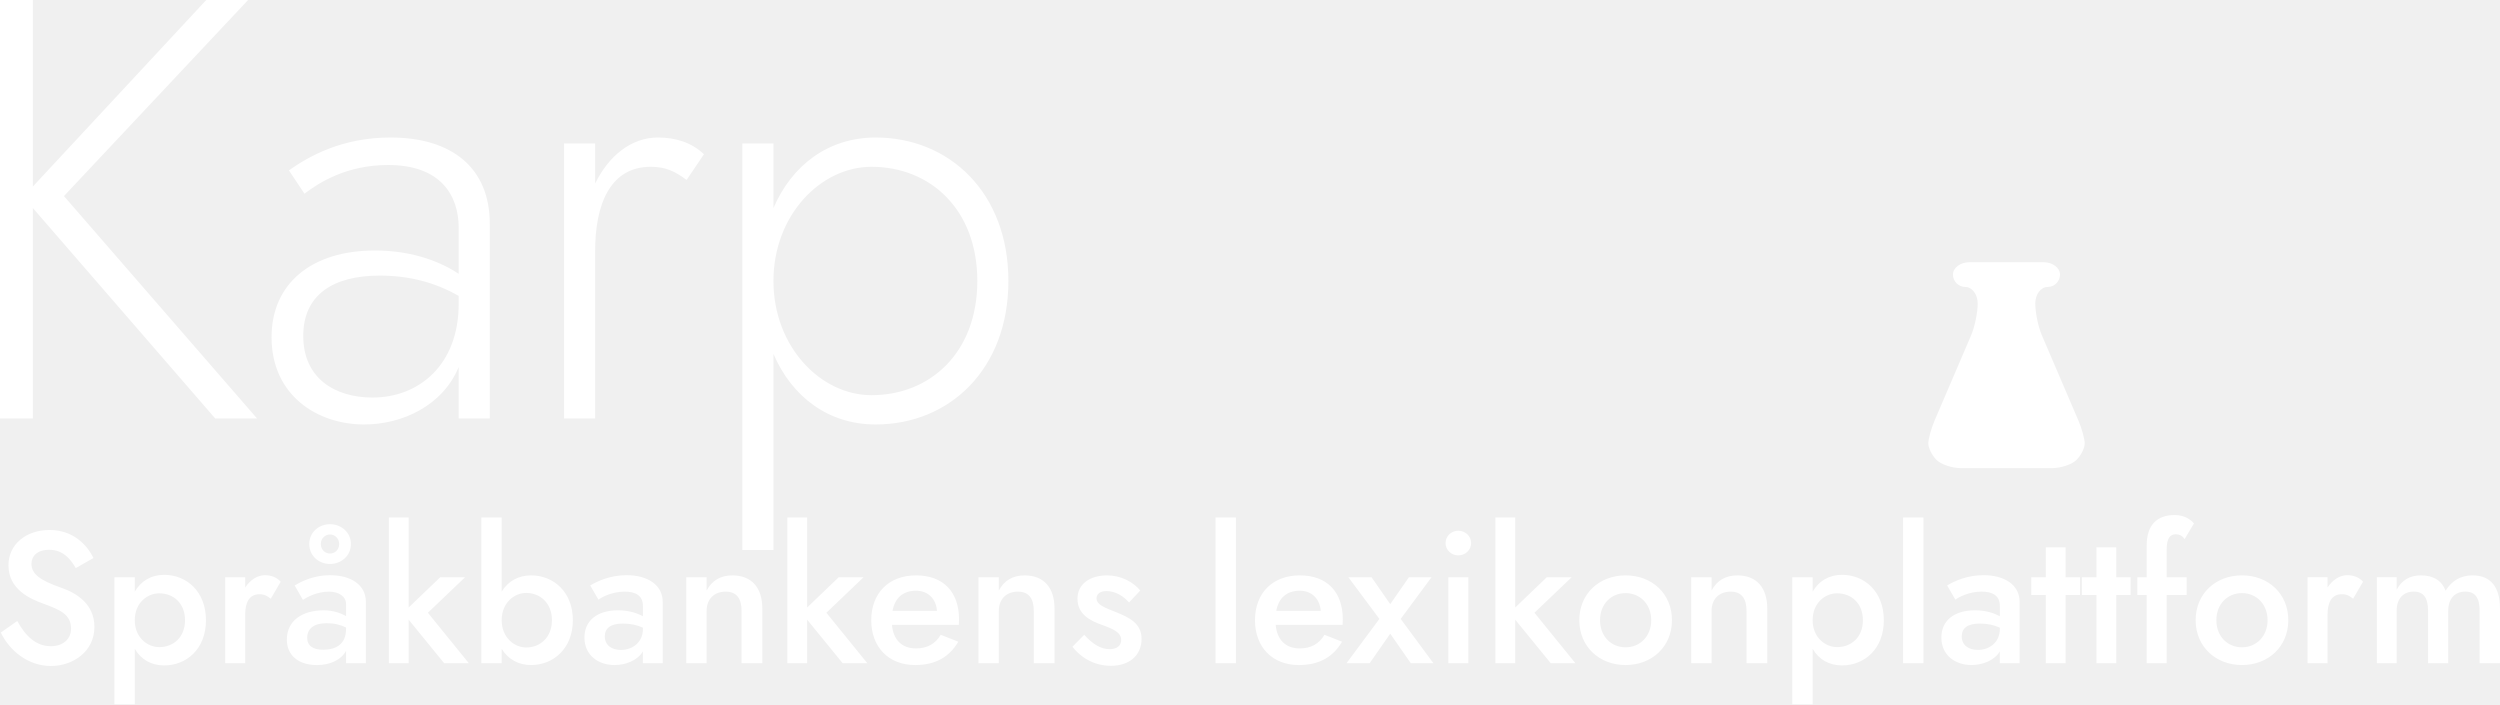
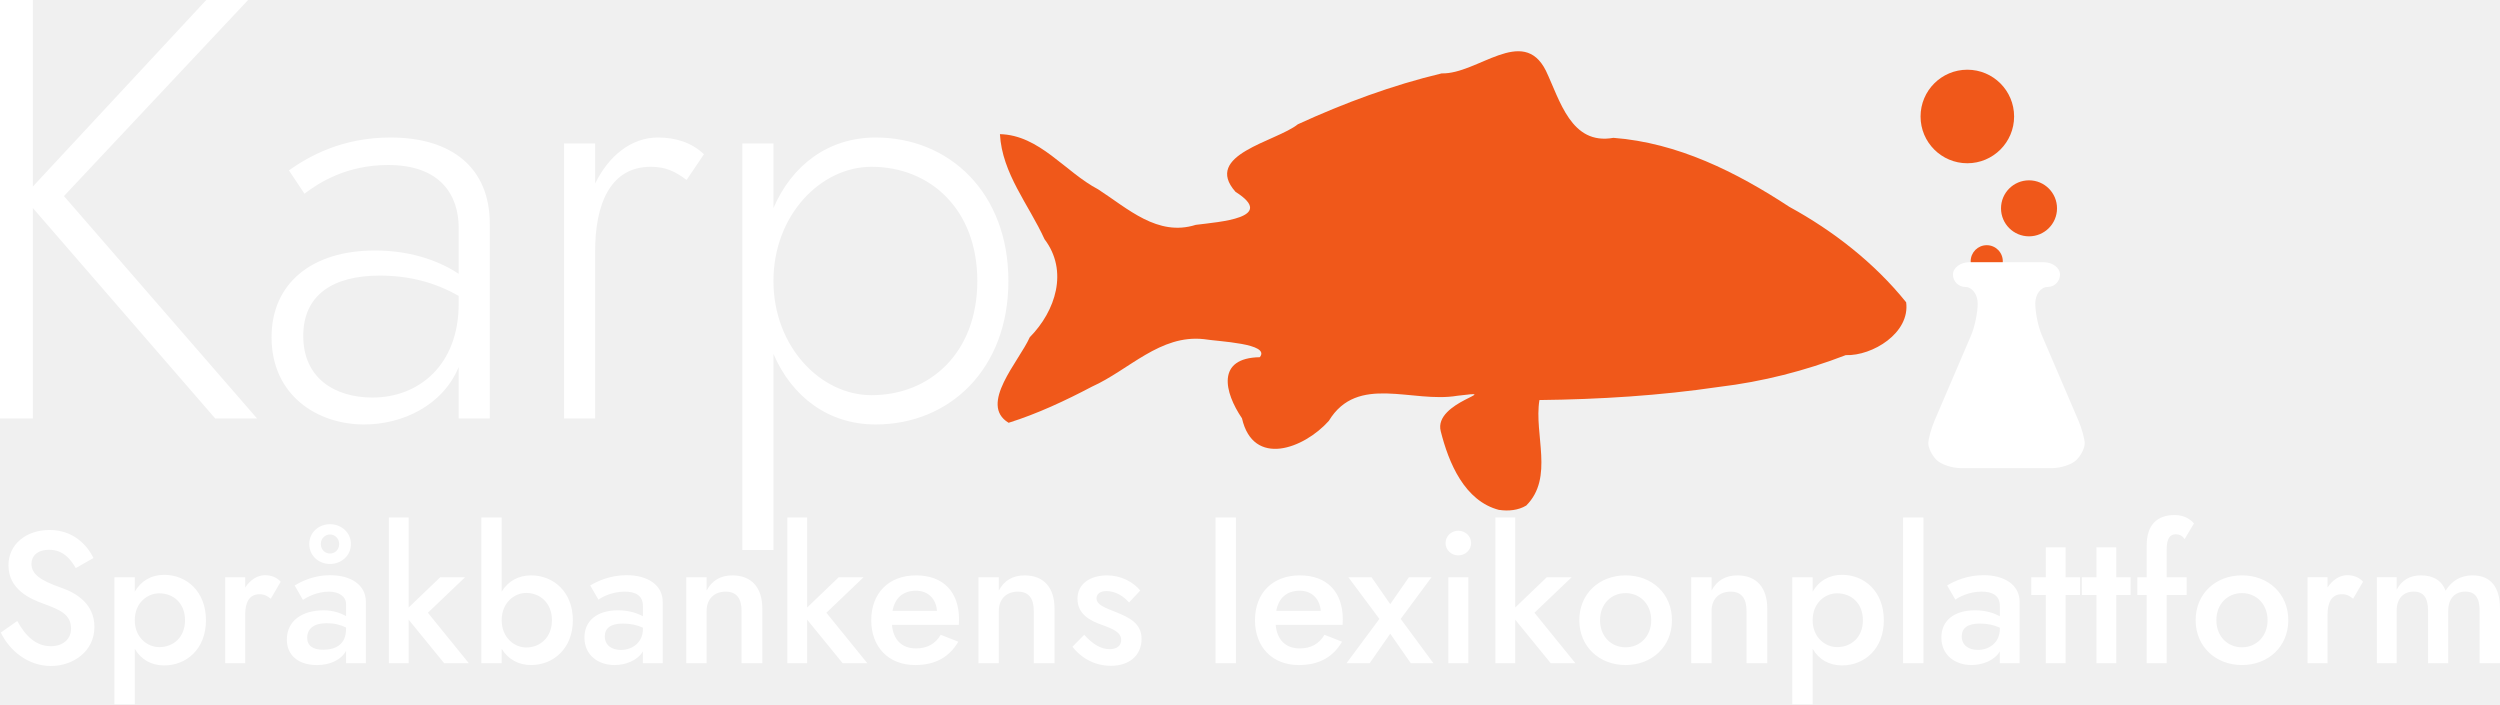
<svg xmlns="http://www.w3.org/2000/svg" width="59.009mm" height="16.624mm" viewBox="0 0 59.009 16.624" version="1.1" id="svg780">
  <defs id="defs777" />
+   <g id="g1063" transform="translate(-107.9209,-29.17559)">
+     <path style="fill:#f0581a;fill-opacity:1;stroke-width:0.011" d="m 143.309,41.213 c -0.821,-0.209 -1.195,-1.117 -1.381,-1.857 -0.184,-0.704 1.556,-0.985 0.392,-0.839 -1.067,0.181 -2.357,-0.523 -3.035,0.594 -0.59,0.658 -1.783,1.101 -2.049,-0.062 -0.419,-0.618 -0.61,-1.426 0.421,-1.442 0.264,-0.328 -0.993,-0.37 -1.317,-0.426 -1.036,-0.115 -1.769,0.727 -2.643,1.12 -0.633,0.333 -1.286,0.639 -1.969,0.854 -0.715,-0.431 0.246,-1.45 0.499,-2.019 0.61,-0.619 0.918,-1.564 0.348,-2.315 -0.371,-0.815 -1.002,-1.551 -1.052,-2.479 0.937,0.022 1.537,0.893 2.317,1.302 0.703,0.455 1.405,1.123 2.305,0.839 0.553,-0.071 1.916,-0.161 0.939,-0.779 -0.782,-0.88 0.959,-1.184 1.471,-1.595 1.097,-0.503 2.224,-0.921 3.394,-1.201 0.844,0.024 1.918,-1.143 2.46,-0.065 0.334,0.701 0.593,1.765 1.594,1.586 1.516,0.115 2.9,0.807 4.152,1.628 1.043,0.57 2.015,1.33 2.758,2.254 0.097,0.725 -0.798,1.269 -1.426,1.247 -0.964,0.372 -1.964,0.627 -2.992,0.75 -1.403,0.207 -2.821,0.294 -4.238,0.31 -0.133,0.814 0.349,1.83 -0.311,2.49 -0.189,0.114 -0.423,0.135 -0.637,0.103 z" id="path674-1-6" />
+     <circle style="fill:#f0581a;fill-opacity:1;stroke:none;stroke-width:0.15" id="path459" cx="154.815" cy="35.342" r="0.379" />
+     <circle style="fill:#f0581a;fill-opacity:1;stroke:none;stroke-width:0.262" id="path459-7" cx="155.813" cy="34.093" r="0.661" />
+     <circle style="fill:#f0581a;fill-opacity:1;stroke:none;stroke-width:0.437" id="path459-7-3" cx="154.357" cy="31.925" r="1.104" />
+   </g>
  <g id="layer1" transform="translate(-1.15711,-29.46278)">
    <path style="font-weight:300;font-size:53.333px;font-family:'Jost*';-inkscape-font-specification:'Jost*, Light';letter-spacing:-1px;white-space:pre;fill:#ffffff" d="m 169.705,174.488 v 37.333 h 2.933 v -18.773 l 16.267,18.773 h 3.733 l -17.227,-19.84 16.427,-17.493 h -3.733 l -15.467,16.64 v -16.64 z m 27.16,17.28 c 1.333,-1.013 3.787,-2.56 7.467,-2.56 4.747,0 6.293,2.773 6.293,5.6 v 4.107 c -1.44,-0.96 -3.947,-2.08 -7.467,-2.08 -5.707,0 -9.227,2.987 -9.227,7.733 0,5.173 4.053,7.787 8.267,7.787 3.36,0 6.987,-1.653 8.427,-5.12 v 4.587 h 2.773 V 194.435 c 0,-4.907 -3.307,-7.68 -8.853,-7.68 -4.32,0 -7.253,1.653 -9.067,2.933 z m -0.107,12.693 c 0,-3.68 2.667,-5.387 6.827,-5.387 2.56,0 4.907,0.587 7.04,1.813 v 0.693 c 0,5.493 -3.573,8.373 -7.68,8.373 -3.413,0 -6.187,-1.76 -6.187,-5.493 z m 26.04,-17.173 h -2.773 v 24.533 h 2.773 v -14.933 c 0,-4.16 1.333,-7.52 4.96,-7.52 1.28,0 2.133,0.373 3.2,1.173 l 1.547,-2.293 c -1.12,-1.067 -2.56,-1.493 -4.107,-1.493 -2.347,0 -4.373,1.6 -5.6,4.107 z m 15.907,36.267 v -17.493 c 1.653,3.84 4.907,6.293 9.12,6.293 6.56,0 11.84,-4.907 11.84,-12.8 0,-7.893 -5.28,-12.8 -11.84,-12.8 -4.213,0 -7.467,2.453 -9.12,6.293 v -5.76 h -2.773 v 36.267 z m 18.187,-24 c 0,6.4 -4.213,10.187 -9.44,10.187 -4.533,0 -8.747,-4.32 -8.747,-10.187 0,-5.867 4.213,-10.187 8.747,-10.187 5.227,0 9.44,3.787 9.44,10.187 z" id="text825-0" transform="matrix(0.2645833,0,0,0.2645833,-43.7441,-16.70383)" aria-label="Karp" />
    <path style="font-weight:500;font-size:16.667px;font-family:'Jost*';-inkscape-font-specification:'Jost*, Medium';white-space:pre;fill:#ffffff" d="m 484.258,336.423 -1.467,1.033 c 0.767,1.6 2.417,2.983 4.467,2.983 1.983,0 3.883,-1.3 3.883,-3.483 0,-2.033 -1.567,-3.017 -2.967,-3.5 -1.883,-0.65 -2.65,-1.233 -2.65,-2.133 0,-0.667 0.5,-1.25 1.583,-1.25 1.183,0 1.883,0.767 2.367,1.633 l 1.583,-0.9 c -0.6,-1.217 -1.85,-2.5 -3.917,-2.5 -2.1,0 -3.667,1.283 -3.667,3.15 0,2.167 1.95,3 3.1,3.417 1.483,0.55 2.483,0.95 2.483,2.233 0,0.933 -0.717,1.567 -1.8,1.567 -1.317,0 -2.25,-0.883 -3,-2.25 z m 10.483,7.433 v -4.95 c 0.55,0.95 1.467,1.483 2.617,1.483 2,0 3.733,-1.467 3.733,-4.033 0,-2.567 -1.733,-4.05 -3.733,-4.05 -1.15,0 -2.067,0.55 -2.617,1.5 v -1.283 h -1.817 v 11.333 z m 4.483,-7.5 c 0,1.533 -1.05,2.4 -2.3,2.4 -1.05,0 -2.183,-0.85 -2.183,-2.4 0,-1.567 1.133,-2.4 2.183,-2.4 1.25,0 2.3,0.867 2.3,2.4 z m 7.65,-1.917 0.883,-1.517 c -0.35,-0.4 -0.867,-0.583 -1.417,-0.583 -0.65,0 -1.3,0.417 -1.75,1.1 v -0.917 h -1.783 v 7.667 h 1.783 v -4.317 c 0,-1.1 0.367,-1.833 1.267,-1.833 0.433,0 0.683,0.133 1.017,0.4 z m 3.433,-4.883 c 0,1.067 0.867,1.783 1.85,1.783 0.983,0 1.867,-0.717 1.867,-1.783 0,-1.05 -0.883,-1.767 -1.867,-1.767 -0.983,0 -1.85,0.717 -1.85,1.767 z m 1.033,0 c 0,-0.517 0.4,-0.85 0.817,-0.85 0.417,0 0.817,0.333 0.817,0.85 0,0.533 -0.4,0.85 -0.817,0.85 -0.417,0 -0.817,-0.317 -0.817,-0.85 z m -1.6,4.983 c 0.367,-0.233 1.233,-0.733 2.333,-0.733 0.833,0 1.517,0.4 1.517,1.117 v 1.067 c -0.467,-0.267 -1.15,-0.517 -2,-0.517 -1.9,0 -3.283,0.917 -3.283,2.617 0,1.417 1.067,2.267 2.683,2.267 1.15,0 2.15,-0.45 2.6,-1.267 v 1.1 h 1.767 v -5.467 c 0,-1.517 -1.317,-2.383 -3.2,-2.383 -1.383,0 -2.467,0.5 -3.15,0.917 z m 0.383,3.383 c 0,-0.8 0.583,-1.3 1.733,-1.3 0.683,0 1.217,0.133 1.733,0.383 v 0.133 c 0,1.35 -0.883,1.85 -2.05,1.85 -0.9,0 -1.417,-0.35 -1.417,-1.067 z m 11.867,-5.4 -2.817,2.7 v -8.033 h -1.767 v 13 h 1.767 v -3.883 l 3.167,3.883 h 2.2 l -3.65,-4.5 3.317,-3.167 z m 11.833,3.833 c 0,-2.533 -1.733,-4 -3.733,-4 -1.117,0 -2.05,0.517 -2.617,1.45 v -6.617 h -1.817 v 13 h 1.817 v -1.283 c 0.567,0.933 1.5,1.45 2.617,1.45 2,0 3.733,-1.483 3.733,-4 z m -1.867,0 c 0,1.533 -1.05,2.433 -2.3,2.433 -1.05,0 -2.183,-0.883 -2.183,-2.433 0,-1.567 1.133,-2.433 2.183,-2.433 1.25,0 2.3,0.9 2.3,2.433 z m 4.15,-1.833 c 0.333,-0.25 1.25,-0.717 2.333,-0.717 0.95,0 1.633,0.333 1.633,1.267 v 0.933 c -0.483,-0.267 -1.217,-0.533 -2.217,-0.533 -1.9,0 -3,0.95 -3,2.433 0,1.567 1.233,2.45 2.683,2.45 0.983,0 2.05,-0.4 2.533,-1.217 v 1.05 h 1.767 v -5.467 c 0,-1.517 -1.35,-2.383 -3.217,-2.383 -1.433,0 -2.55,0.5 -3.25,0.917 z m 0.567,3.283 c 0,-0.717 0.483,-1.15 1.617,-1.15 0.65,0 1.233,0.117 1.783,0.367 v 0.117 c 0,1.167 -0.9,1.867 -1.967,1.867 -0.833,0 -1.433,-0.433 -1.433,-1.2 z m 12.2,-2.283 v 4.667 h 1.85 v -4.883 c 0,-1.833 -0.933,-2.95 -2.667,-2.95 -1.05,0 -1.817,0.45 -2.3,1.35 v -1.183 h -1.817 v 7.667 h 1.817 v -4.667 c 0,-1.05 0.667,-1.717 1.7,-1.717 0.967,0 1.417,0.6 1.417,1.717 z m 8.667,-3 -2.817,2.7 v -8.033 h -1.767 v 13 h 1.767 v -3.883 l 3.167,3.883 h 2.2 l -3.65,-4.5 3.317,-3.167 z m 6.817,7.833 c 1.767,0 3.033,-0.683 3.85,-2.083 l -1.567,-0.617 c -0.483,0.817 -1.217,1.217 -2.2,1.217 -1.25,0 -2.033,-0.75 -2.15,-2.1 h 5.967 c 0,-0.083 0.017,-0.3 0.017,-0.5 0,-2.45 -1.417,-3.917 -3.833,-3.917 -2.433,0 -4,1.583 -4,4 0,2.4 1.55,4 3.917,4 z m 0.067,-6.633 c 1.083,0 1.8,0.717 1.883,1.8 h -3.967 c 0.217,-1.167 0.933,-1.783 2.083,-1.8 z m 10.517,1.8 v 4.667 h 1.85 v -4.883 c 0,-1.833 -0.933,-2.95 -2.667,-2.95 -1.05,0 -1.817,0.45 -2.3,1.35 v -1.183 h -1.817 v 7.667 h 1.817 v -4.667 c 0,-1.05 0.667,-1.717 1.7,-1.717 0.967,0 1.417,0.6 1.417,1.717 z m 4.5,2.133 -1.05,1.067 c 0.667,0.867 1.833,1.7 3.433,1.7 1.667,0 2.733,-0.95 2.733,-2.4 0,-1.383 -1.067,-1.9 -2.35,-2.417 -0.933,-0.367 -1.667,-0.633 -1.667,-1.2 0,-0.433 0.383,-0.65 0.9,-0.65 0.75,0 1.5,0.433 2,1.017 l 1,-1.067 c -0.633,-0.767 -1.717,-1.35 -2.967,-1.35 -1.417,0 -2.633,0.7 -2.633,2.083 0,1.383 1.133,1.967 2.183,2.333 1.017,0.367 1.717,0.667 1.717,1.35 0,0.5 -0.383,0.817 -1.033,0.817 -0.783,0 -1.517,-0.45 -2.267,-1.283 z m 11.717,-10.467 v 13 h 1.817 v -13 z m 7.433,13.167 c 1.767,0 3.033,-0.683 3.85,-2.083 l -1.567,-0.617 c -0.483,0.817 -1.217,1.217 -2.2,1.217 -1.25,0 -2.033,-0.75 -2.15,-2.1 h 5.967 c 0,-0.083 0.017,-0.3 0.017,-0.5 0,-2.45 -1.417,-3.917 -3.833,-3.917 -2.433,0 -4,1.583 -4,4 0,2.4 1.55,4 3.917,4 z m 0.067,-6.633 c 1.083,0 1.8,0.717 1.883,1.8 h -3.967 c 0.217,-1.167 0.933,-1.783 2.083,-1.8 z m 9.75,-1.2 -1.667,2.4 -1.667,-2.4 h -2.067 l 2.767,3.717 -2.933,3.95 h 2.067 l 1.833,-2.633 1.833,2.633 h 2.017 l -2.917,-3.95 2.75,-3.717 z m 3.267,-3.05 c 0,0.617 0.517,1.1 1.133,1.1 0.633,0 1.15,-0.483 1.15,-1.1 0,-0.617 -0.517,-1.1 -1.15,-1.1 -0.617,0 -1.133,0.483 -1.133,1.1 z m 0.25,3.05 v 7.667 h 1.783 v -7.667 z m 8.783,0 -2.817,2.7 v -8.033 h -1.767 v 13 h 1.767 v -3.883 l 3.167,3.883 h 2.2 l -3.65,-4.5 3.317,-3.167 z m 2.9,3.833 c 0,2.35 1.783,4 4.133,4 2.35,0 4.133,-1.65 4.133,-4 0,-2.367 -1.783,-4 -4.133,-4 -2.35,0 -4.133,1.633 -4.133,4 z m 1.85,0 c 0,-1.433 0.983,-2.417 2.283,-2.417 1.283,0 2.283,0.983 2.283,2.417 0,1.433 -1,2.417 -2.283,2.417 -1.3,0 -2.283,-0.983 -2.283,-2.417 z m 13.067,-0.833 v 4.667 h 1.85 v -4.883 c 0,-1.833 -0.933,-2.95 -2.667,-2.95 -1.05,0 -1.817,0.45 -2.3,1.35 v -1.183 h -1.817 v 7.667 h 1.817 v -4.667 c 0,-1.05 0.667,-1.717 1.7,-1.717 0.967,0 1.417,0.6 1.417,1.717 z m 5.9,8.333 v -4.95 c 0.55,0.95 1.467,1.483 2.617,1.483 2,0 3.733,-1.467 3.733,-4.033 0,-2.567 -1.733,-4.05 -3.733,-4.05 -1.15,0 -2.067,0.55 -2.617,1.5 v -1.283 h -1.817 v 11.333 z m 4.483,-7.5 c 0,1.533 -1.05,2.4 -2.3,2.4 -1.05,0 -2.183,-0.85 -2.183,-2.4 0,-1.567 1.133,-2.4 2.183,-2.4 1.25,0 2.3,0.867 2.3,2.4 z m 3.583,-9.167 v 13 h 1.817 v -13 z m 4.667,7.333 c 0.333,-0.25 1.25,-0.717 2.333,-0.717 0.95,0 1.633,0.333 1.633,1.267 v 0.933 c -0.483,-0.267 -1.217,-0.533 -2.217,-0.533 -1.9,0 -3,0.95 -3,2.433 0,1.567 1.233,2.45 2.683,2.45 0.983,0 2.05,-0.4 2.533,-1.217 v 1.05 h 1.767 v -5.467 c 0,-1.517 -1.35,-2.383 -3.217,-2.383 -1.433,0 -2.55,0.5 -3.25,0.917 z m 0.567,3.283 c 0,-0.717 0.483,-1.15 1.617,-1.15 0.65,0 1.233,0.117 1.783,0.367 v 0.117 c 0,1.167 -0.9,1.867 -1.967,1.867 -0.833,0 -1.433,-0.433 -1.433,-1.2 z m 6.2,-5.283 v 1.583 h 1.3 v 6.083 h 1.767 v -6.083 h 1.283 v -1.583 h -1.283 v -2.667 h -1.767 v 2.667 z m 4.517,0 v 1.583 h 1.3 v 6.083 h 1.767 v -6.083 h 1.283 v -1.583 h -1.283 v -2.667 h -1.767 v 2.667 z m 4.95,0 v 1.583 h 0.833 v 6.083 h 1.783 v -6.083 h 1.783 v -1.583 h -1.783 v -2.483 c 0,-0.967 0.3,-1.35 0.8,-1.35 0.267,0 0.567,0.083 0.8,0.433 l 0.833,-1.4 c -0.283,-0.333 -0.833,-0.75 -1.717,-0.75 -1.617,0 -2.5,0.933 -2.5,2.717 v 2.833 z m 5.2,3.833 c 0,2.35 1.783,4 4.133,4 2.35,0 4.133,-1.65 4.133,-4 0,-2.367 -1.783,-4 -4.133,-4 -2.35,0 -4.133,1.633 -4.133,4 z m 1.85,0 c 0,-1.433 0.983,-2.417 2.283,-2.417 1.283,0 2.283,0.983 2.283,2.417 0,1.433 -1,2.417 -2.283,2.417 -1.3,0 -2.283,-0.983 -2.283,-2.417 z m 12.2,-1.917 0.883,-1.517 c -0.35,-0.4 -0.867,-0.583 -1.417,-0.583 -0.65,0 -1.3,0.417 -1.75,1.1 v -0.917 h -1.783 v 7.667 h 1.783 v -4.317 c 0,-1.1 0.367,-1.833 1.267,-1.833 0.433,0 0.683,0.133 1.017,0.4 z m 13.1,0.867 c 0,-1.867 -0.8,-2.95 -2.45,-2.95 -1.033,0 -1.85,0.467 -2.4,1.367 -0.333,-0.883 -1.083,-1.367 -2.2,-1.367 -1,0 -1.717,0.433 -2.167,1.283 v -1.117 h -1.767 v 7.667 h 1.767 v -4.667 c 0,-1.1 0.6,-1.717 1.517,-1.717 0.883,0 1.283,0.55 1.283,1.717 v 4.667 h 1.8 v -4.667 c 0,-1.1 0.6,-1.717 1.533,-1.717 0.867,0 1.267,0.55 1.267,1.717 v 4.667 h 1.817 z" id="text10963" transform="matrix(0.2645833,0,0,0.2645833,-126.5619,-44.89189)" aria-label="Språkbankens lexikonplattform" />
    <path fill="#333333" stroke="none" d="m 50.21,39.378 -0.86,-2.007 c -0.084,-0.197 -0.153,-0.532 -0.153,-0.746 0,-0.214 0.131,-0.389 0.292,-0.389 0.16,0 0.292,-0.131 0.292,-0.292 0,-0.16 -0.175,-0.292 -0.389,-0.292 h -1.749 c -0.214,0 -0.389,0.131 -0.389,0.292 0,0.16 0.131,0.292 0.292,0.292 0.16,0 0.292,0.175 0.292,0.389 0,0.214 -0.069,0.549 -0.153,0.746 l -0.86,2.007 c -0.084,0.196 -0.153,0.445 -0.153,0.552 0,0.107 0.087,0.282 0.194,0.389 0.107,0.107 0.369,0.194 0.583,0.194 h 2.138 c 0.214,0 0.476,-0.087 0.583,-0.194 0.107,-0.107 0.194,-0.282 0.194,-0.389 0,-0.107 -0.069,-0.355 -0.153,-0.552 z" stroke-width="0.15" style="fill:#ffffff;-webkit-tap-highlight-color:rgba(0, 0, 0, 0)" id="path1" />
  </g>
</svg>
